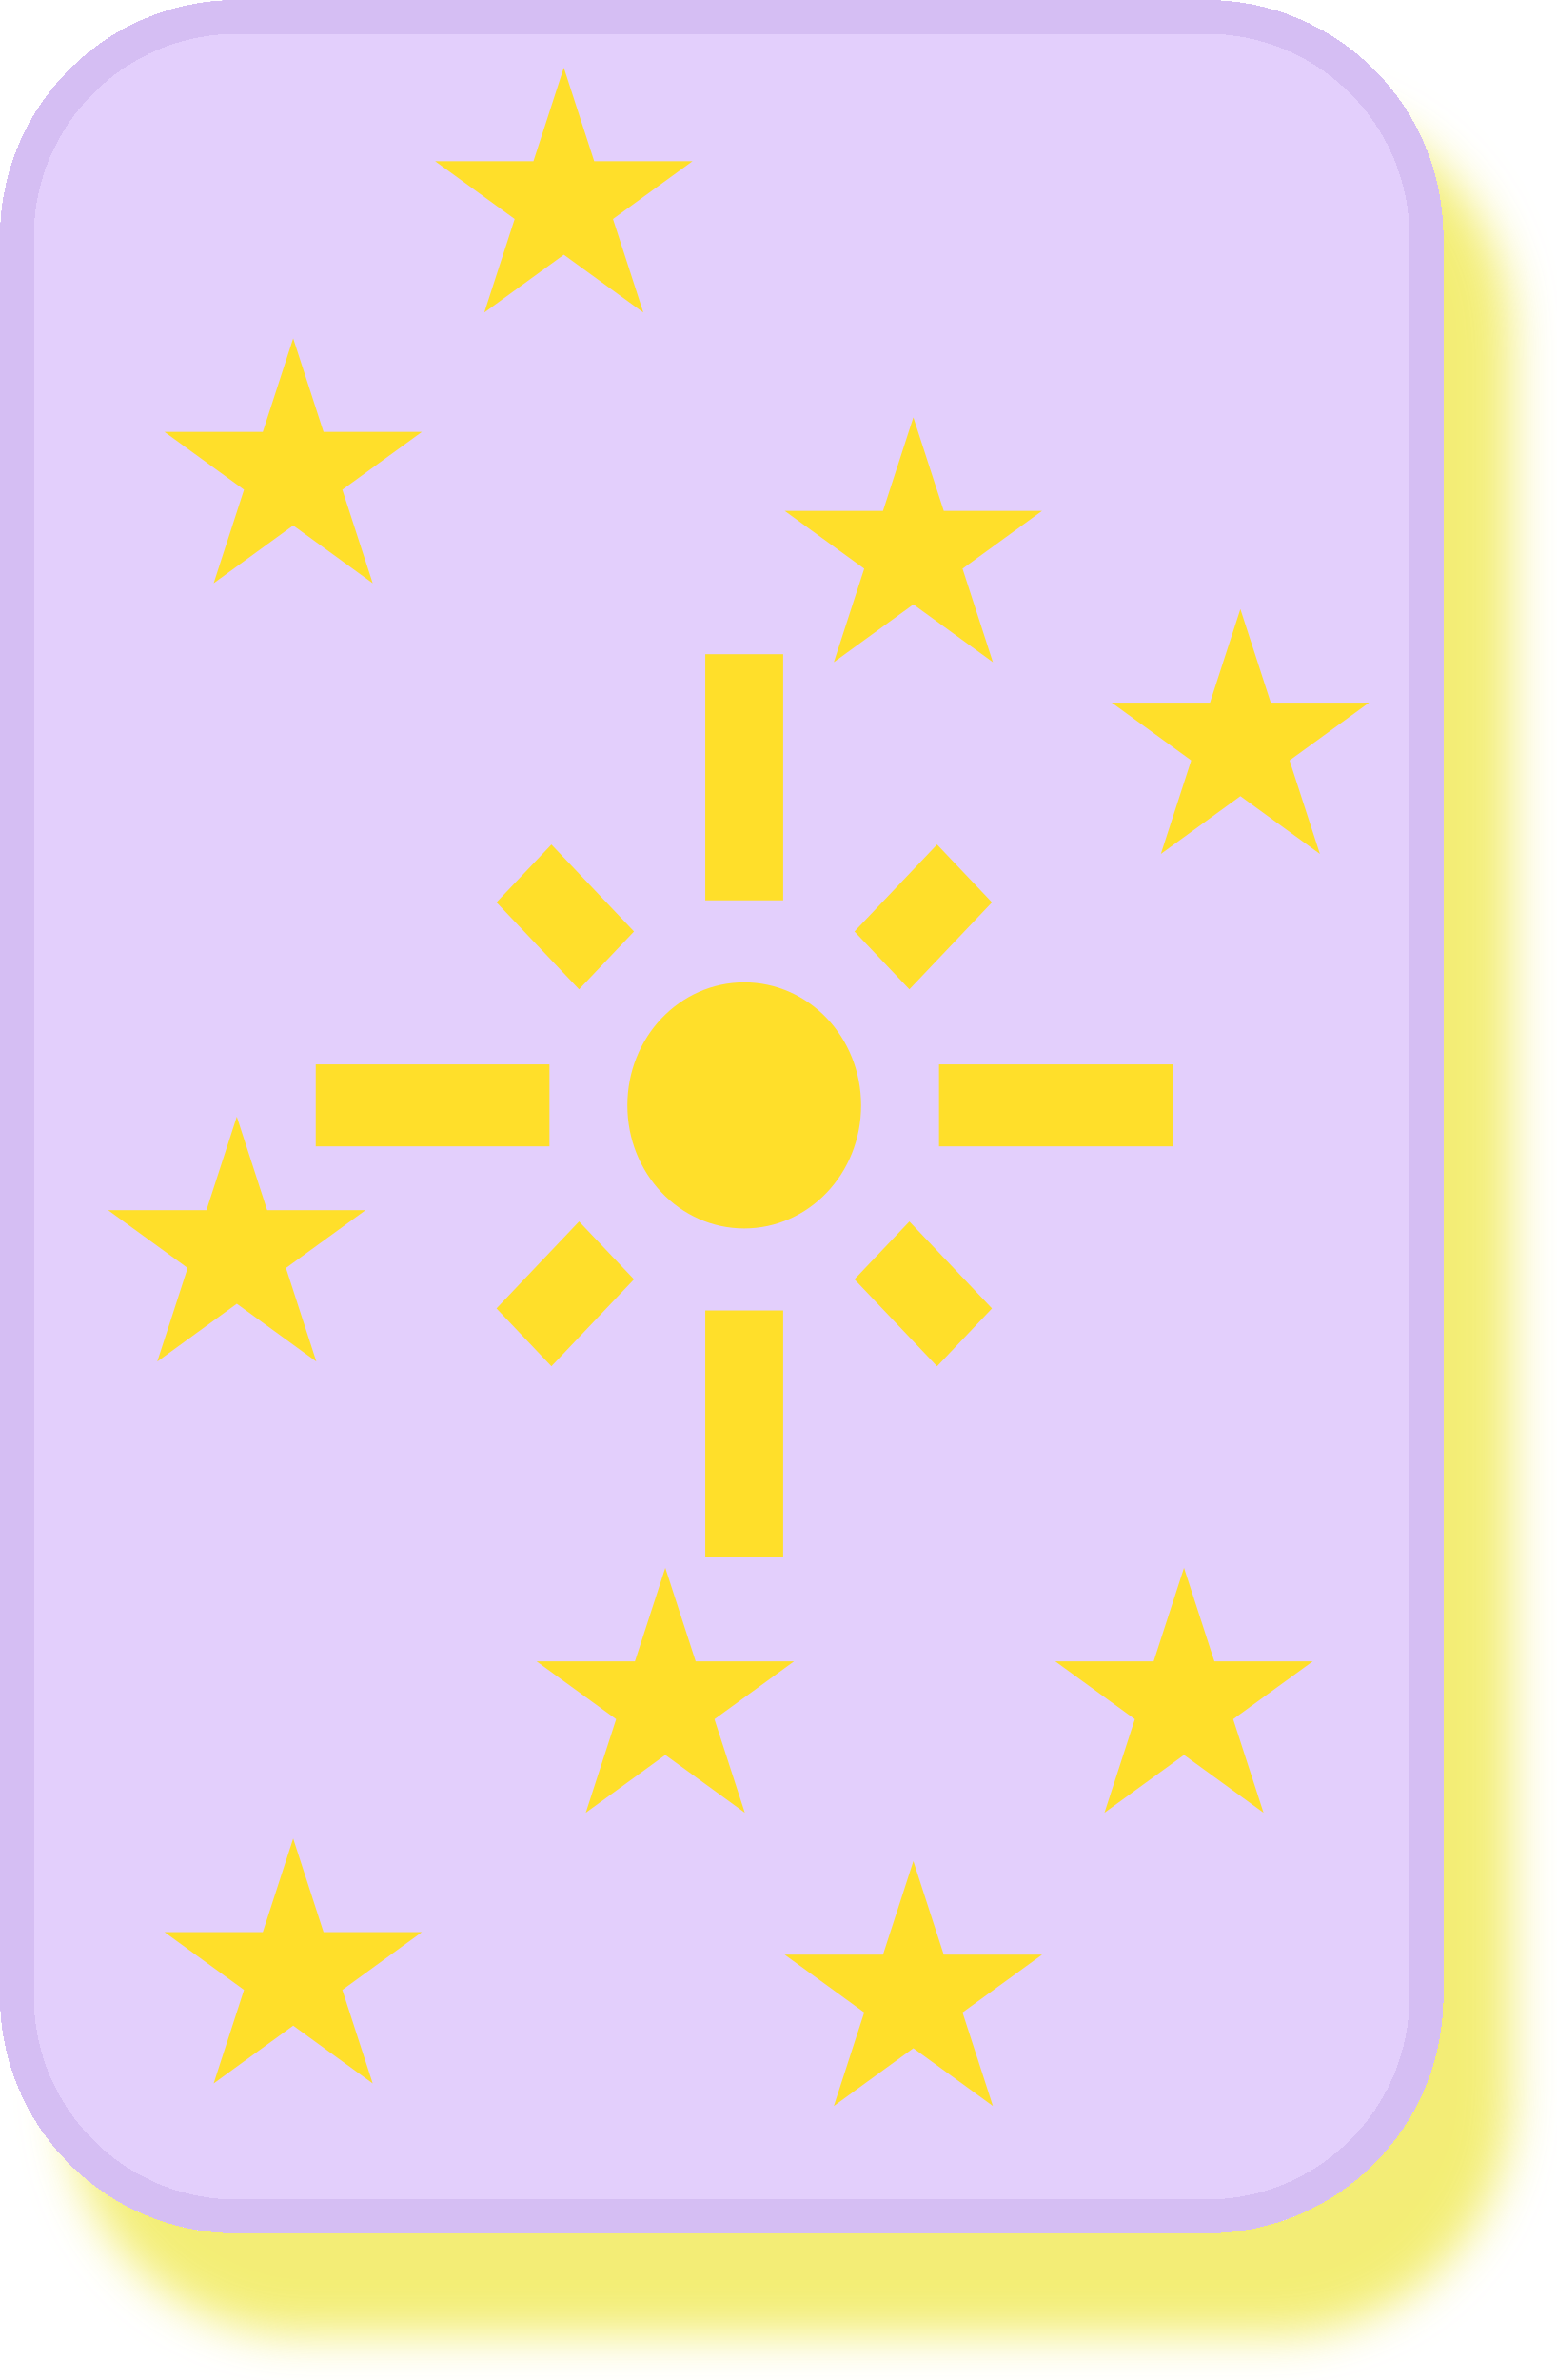
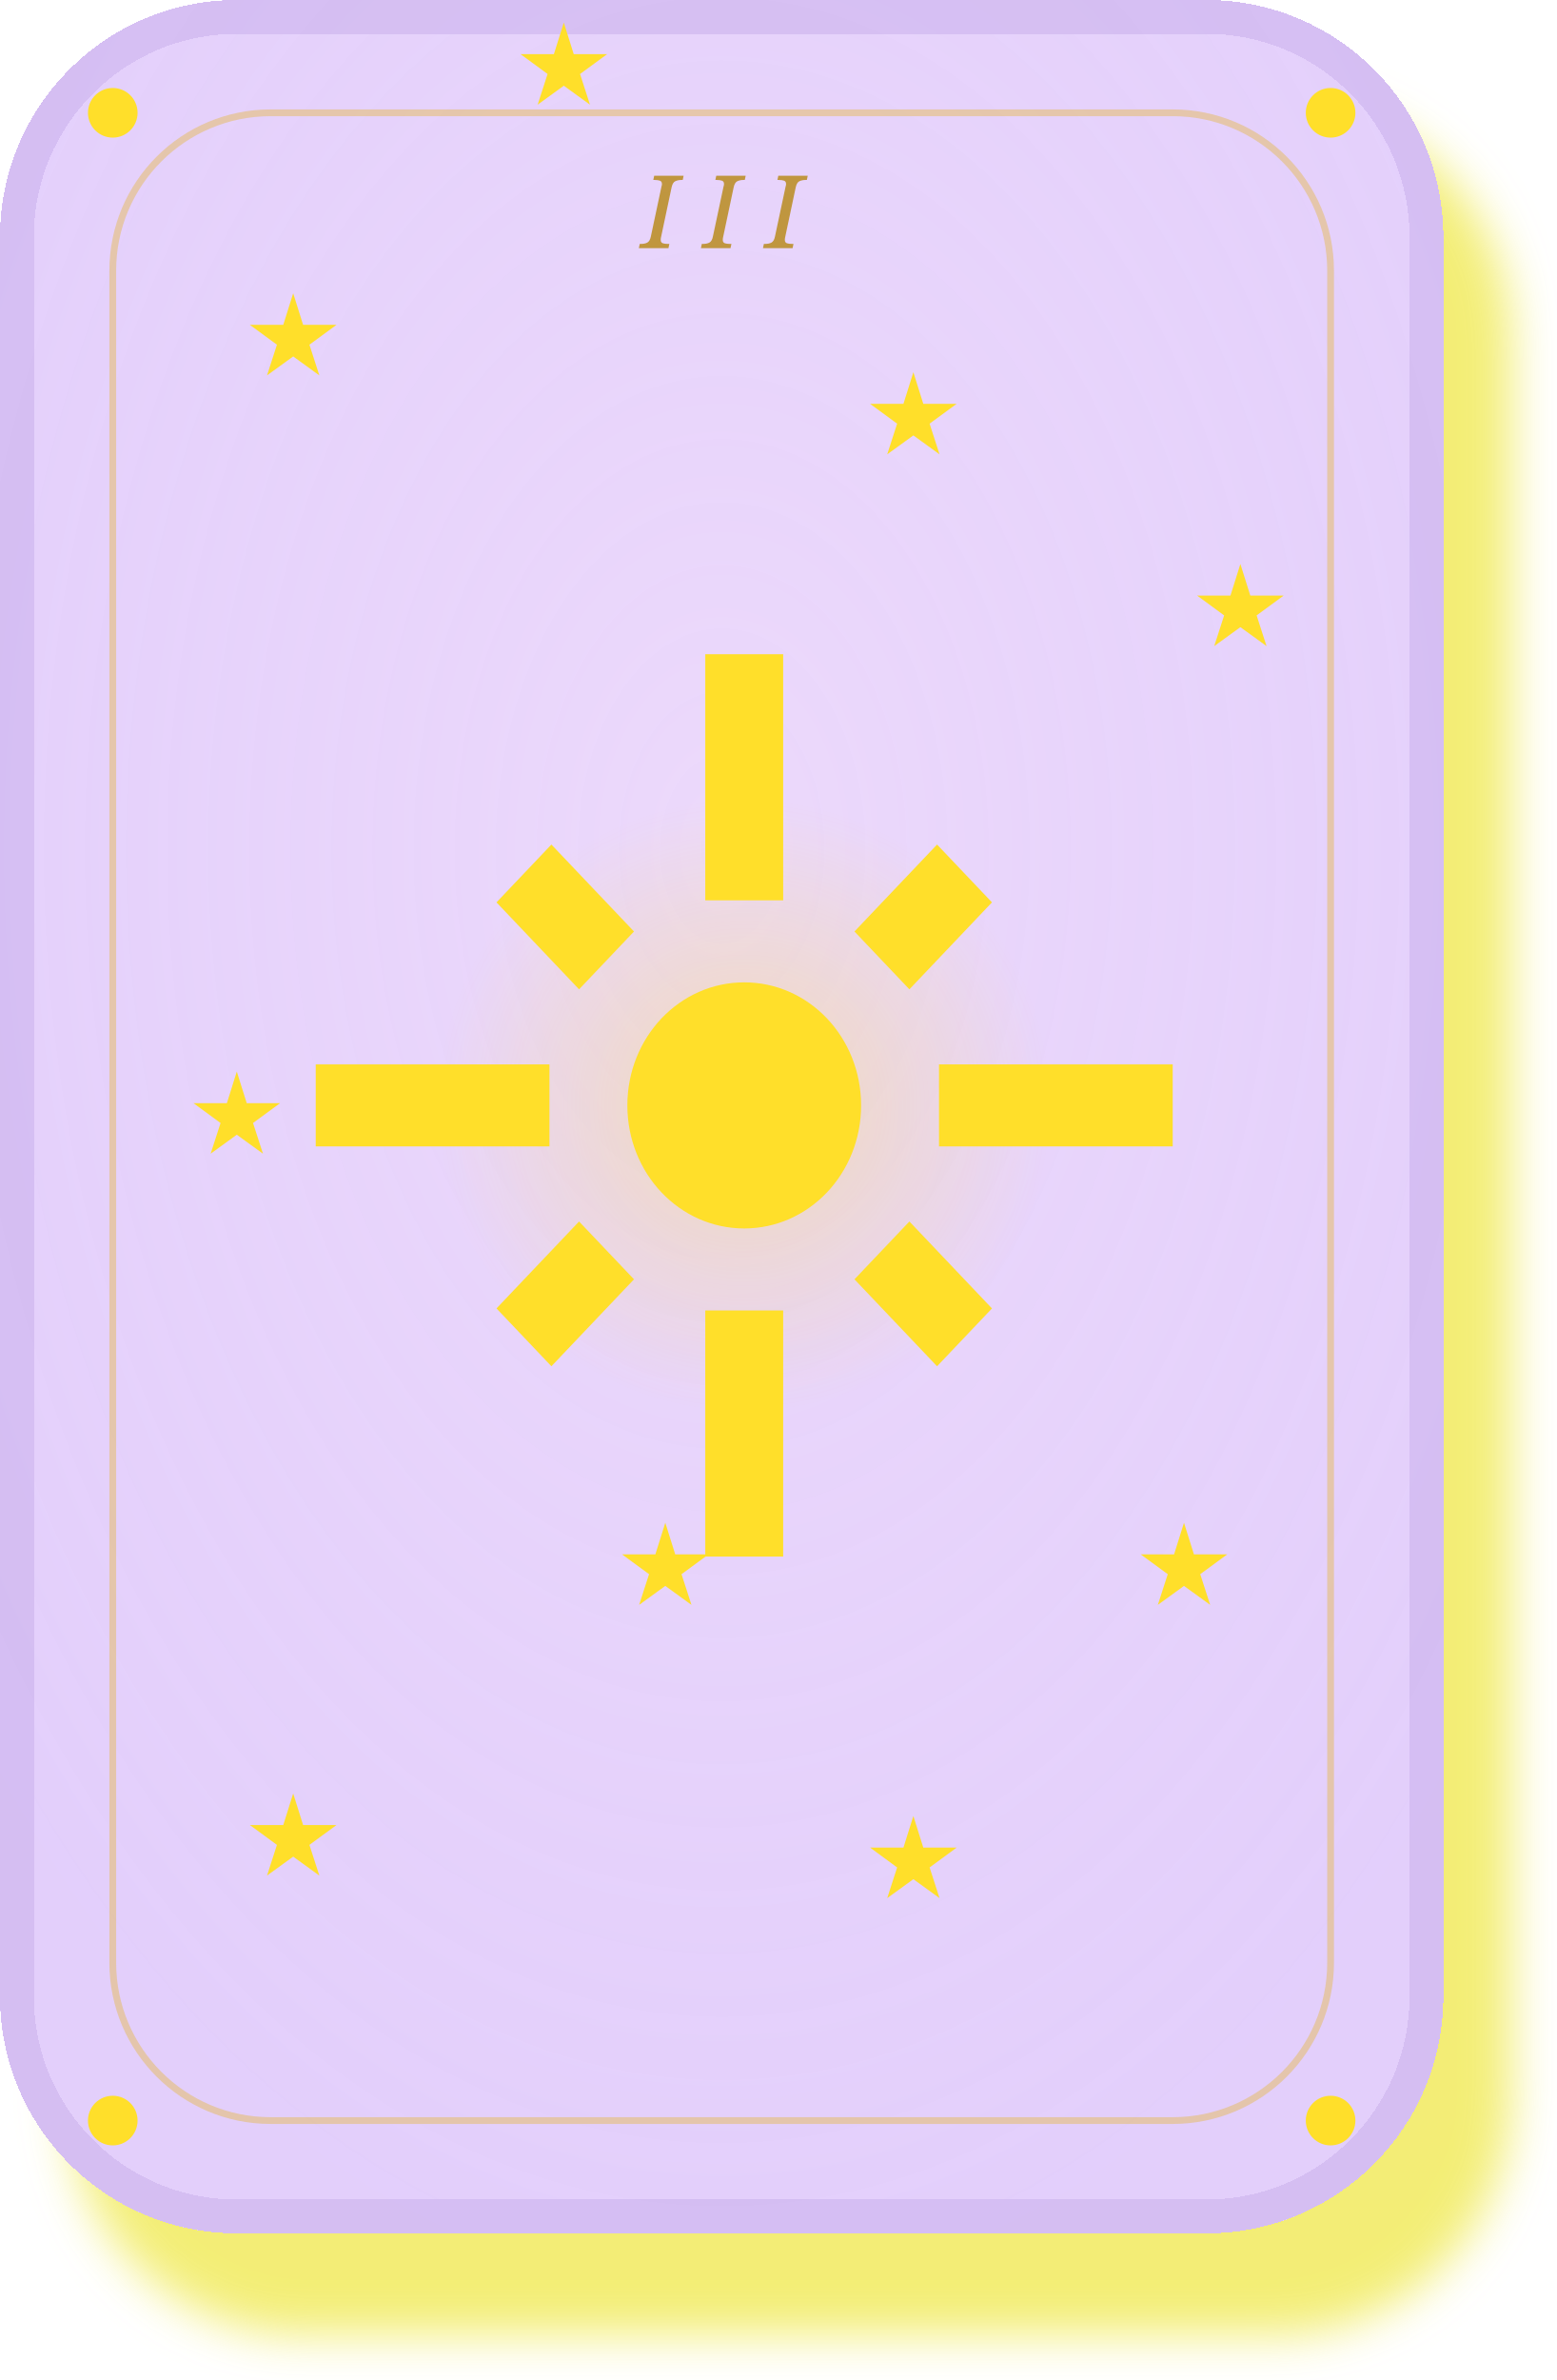
<svg xmlns="http://www.w3.org/2000/svg" width="138" height="211" viewBox="0 0 138 211" fill="none">
-   <g filter="url(#filter0_d_516_92)">
-     <rect width="128" height="198" rx="21" fill="#E0CAFB" fill-opacity="0.91" shape-rendering="crispEdges" />
-     <rect x="1.5" y="1.5" width="125" height="195" rx="19.5" stroke="#CCB3ED" stroke-opacity="0.6" stroke-width="3" shape-rendering="crispEdges" />
-   </g>
-   <path d="M81 37L83.694 45.292H92.413L85.359 50.416L88.053 58.708L81 53.584L73.947 58.708L76.641 50.416L69.587 45.292H78.306L81 37Z" fill="#FFDF2A" />
-   <path d="M110 54L112.694 62.292H121.413L114.359 67.416L117.053 75.708L110 70.584L102.947 75.708L105.641 67.416L98.587 62.292H107.306L110 54Z" fill="#FFDF2A" />
-   <path d="M105 139L107.694 147.292H116.413L109.359 152.416L112.053 160.708L105 155.584L97.947 160.708L100.641 152.416L93.587 147.292H102.306L105 139Z" fill="#FFDF2A" />
-   <path d="M81 165L83.694 173.292H92.413L85.359 178.416L88.053 186.708L81 181.584L73.947 186.708L76.641 178.416L69.587 173.292H78.306L81 165Z" fill="#FFDF2A" />
-   <path d="M59 139L61.694 147.292H70.413L63.359 152.416L66.053 160.708L59 155.584L51.947 160.708L54.641 152.416L47.587 147.292H56.306L59 139Z" fill="#FFDF2A" />
-   <path d="M26 163L28.694 171.292H37.413L30.359 176.416L33.053 184.708L26 179.584L18.947 184.708L21.641 176.416L14.587 171.292H23.306L26 163Z" fill="#FFDF2A" />
-   <path d="M21 99L23.694 107.292H32.413L25.359 112.416L28.053 120.708L21 115.584L13.947 120.708L16.641 112.416L9.587 107.292H18.306L21 99Z" fill="#FFDF2A" />
-   <path d="M26 30L28.694 38.292H37.413L30.359 43.416L33.053 51.708L26 46.584L18.947 51.708L21.641 43.416L14.587 38.292H23.306L26 30Z" fill="#FFDF2A" />
-   <path d="M50 6L52.694 14.292H61.413L54.359 19.416L57.053 27.708L50 22.584L42.947 27.708L45.641 19.416L38.587 14.292H47.306L50 6Z" fill="#FFDF2A" />
-   <path d="M48.727 94.364H28V101.636H48.727V94.364ZM56.224 82.582L48.9 74.873L44.029 80L51.353 87.709L56.224 82.582ZM69.454 58H62.545V79.818H69.454V58ZM87.971 80L83.1 74.873L75.776 82.582L80.647 87.709L87.971 80ZM83.273 94.364V101.636H104V94.364H83.273ZM66 87.091C60.266 87.091 55.636 91.964 55.636 98C55.636 104.036 60.266 108.909 66 108.909C71.734 108.909 76.364 104.036 76.364 98C76.364 91.964 71.734 87.091 66 87.091ZM75.776 113.418L83.1 121.127L87.971 116L80.647 108.291L75.776 113.418ZM44.029 116L48.9 121.127L56.224 113.418L51.353 108.291L44.029 116ZM62.545 138H69.454V116.182H62.545V138Z" fill="#FFDF2A" />
  <defs>
-     <filter id="filter0_d_516_92" x="0" y="0" width="138" height="211" filterUnits="userSpaceOnUse" color-interpolation-filters="sRGB">
+     <filter id="cardShadow" x="-10%" y="-10%" width="130%" height="130%" filterUnits="userSpaceOnUse" color-interpolation-filters="sRGB">
      <feFlood flood-opacity="0" result="BackgroundImageFix" />
-       <feColorMatrix in="SourceAlpha" type="matrix" values="0 0 0 0 0 0 0 0 0 0 0 0 0 0 0 0 0 0 127 0" result="hardAlpha" />
+       <feColorMatrix in="SourceAlpha" type="matrix" values="0 0 0 0 0  0 0 0 0 0  0 0 0 0 0  0 0 0 127 0" result="hardAlpha" />
      <feOffset dx="6" dy="9" />
      <feGaussianBlur stdDeviation="2" />
      <feComposite in2="hardAlpha" operator="out" />
-       <feColorMatrix type="matrix" values="0 0 0 0 0.942 0 0 0 0 0.917 0 0 0 0 0.337 0 0 0 0.81 0" />
-       <feBlend mode="normal" in2="BackgroundImageFix" result="effect1_dropShadow_516_92" />
-       <feBlend mode="normal" in="SourceGraphic" in2="effect1_dropShadow_516_92" result="shape" />
+       <feColorMatrix type="matrix" values="0 0 0 0 0.942  0 0 0 0 0.917  0 0 0 0 0.337  0 0 0 0.81 0" />
+       <feBlend mode="normal" in2="BackgroundImageFix" result="effect1_dropShadow" />
+       <feBlend mode="normal" in="SourceGraphic" in2="effect1_dropShadow" result="shape" />
    </filter>
+     <radialGradient id="cardBody3" cx="50%" cy="38%" r="65%">
+       <stop offset="0%" stop-color="#ECD9FB" />
+       <stop offset="100%" stop-color="#E0CAFB" stop-opacity="0.91" />
+     </radialGradient>
+     <radialGradient id="symGlow3" cx="50%" cy="50%" r="50%">
+       <stop offset="0%" stop-color="#FFDF2A" stop-opacity="0.32" />
+       <stop offset="65%" stop-color="#FFDF2A" stop-opacity="0" />
+     </radialGradient>
  </defs>
+   <g filter="url(#cardShadow)">
+     <rect width="128" height="198" rx="21" fill="url(#cardBody3)" shape-rendering="crispEdges" />
+     <rect x="1.5" y="1.5" width="125" height="195" rx="19.5" stroke="#CCB3ED" stroke-opacity="0.6" stroke-width="3" shape-rendering="crispEdges" />
+   </g>
+   <rect x="10" y="10" width="108" height="178" rx="14" fill="none" stroke="#E6B84A" stroke-opacity="0.45" stroke-width="0.6" />
+   <circle cx="10" cy="10" r="2.2" fill="#FFDF2A" />
+   <circle cx="118" cy="10" r="2.2" fill="#FFDF2A" />
+   <circle cx="10" cy="188" r="2.2" fill="#FFDF2A" />
+   <circle cx="118" cy="188" r="2.2" fill="#FFDF2A" />
+   <text x="64" y="22" font-family="Cormorant Garamond, Cormorant, EB Garamond, Georgia, serif" font-style="italic" font-size="9" letter-spacing="2.2" fill="#B98B1F" fill-opacity="0.85" text-anchor="middle">III</text>
+   <path d="M 81.00,33.00 L 81.88,35.80 L 84.84,35.80 L 82.44,37.56 L 83.32,40.28 L 81.00,38.60 L 78.68,40.28 L 79.56,37.56 L 77.16,35.80 L 80.12,35.80 Z" fill="#FFDF2A" />
+   <path d="M 110.00,50.00 L 110.88,52.80 L 113.84,52.80 L 111.44,54.56 L 112.32,57.28 L 110.00,55.60 L 107.68,57.28 L 108.56,54.56 L 106.16,52.80 L 109.12,52.80 Z" fill="#FFDF2A" />
+   <path d="M 105.00,135.00 L 105.88,137.80 L 108.84,137.80 L 106.44,139.56 L 107.32,142.28 L 105.00,140.60 L 102.68,142.28 L 103.56,139.56 L 101.16,137.80 L 104.12,137.80 Z" fill="#FFDF2A" />
+   <path d="M 81.00,161.00 L 81.88,163.80 L 84.84,163.80 L 82.44,165.56 L 83.32,168.28 L 81.00,166.60 L 78.68,168.28 L 79.56,165.56 L 77.16,163.80 L 80.12,163.80 Z" fill="#FFDF2A" />
+   <path d="M 59.00,135.00 L 59.88,137.80 L 62.84,137.80 L 60.44,139.56 L 61.32,142.28 L 59.00,140.60 L 56.68,142.28 L 57.56,139.56 L 55.16,137.80 L 58.12,137.80 Z" fill="#FFDF2A" />
+   <path d="M 26.00,159.00 L 26.88,161.80 L 29.84,161.80 L 27.44,163.56 L 28.32,166.28 L 26.00,164.60 L 23.68,166.28 L 24.56,163.56 L 22.16,161.80 L 25.12,161.80 Z" fill="#FFDF2A" />
+   <path d="M 21.00,95.00 L 21.88,97.80 L 24.84,97.80 L 22.44,99.56 L 23.32,102.28 L 21.00,100.60 L 18.68,102.28 L 19.56,99.56 L 17.16,97.80 L 20.12,97.80 Z" fill="#FFDF2A" />
+   <path d="M 26.00,26.00 L 26.88,28.80 L 29.84,28.80 L 27.44,30.56 L 28.32,33.28 L 26.00,31.60 L 23.68,33.28 L 24.56,30.56 L 22.16,28.80 L 25.12,28.80 Z" fill="#FFDF2A" />
+   <path d="M 50.00,2.00 L 50.88,4.80 L 53.84,4.80 L 51.44,6.56 L 52.32,9.28 L 50.00,7.60 L 47.68,9.28 L 48.56,6.56 L 46.16,4.80 L 49.12,4.80 Z" fill="#FFDF2A" />
+   <circle cx="66" cy="98" r="42" fill="url(#symGlow3)" />
+   <path d="M48.727 94.364H28V101.636H48.727V94.364ZM56.224 82.582L48.9 74.873L44.029 80L51.353 87.709L56.224 82.582ZM69.454 58H62.545V79.818H69.454V58ZM87.971 80L83.1 74.873L75.776 82.582L80.647 87.709L87.971 80ZM83.273 94.364V101.636H104V94.364H83.273ZM66 87.091C60.266 87.091 55.636 91.964 55.636 98C55.636 104.036 60.266 108.909 66 108.909C71.734 108.909 76.364 104.036 76.364 98C76.364 91.964 71.734 87.091 66 87.091ZM75.776 113.418L83.1 121.127L87.971 116L80.647 108.291L75.776 113.418ZM44.029 116L48.9 121.127L56.224 113.418L51.353 108.291L44.029 116ZM62.545 138H69.454V116.182H62.545V138Z" fill="#FFDF2A" />
</svg>
